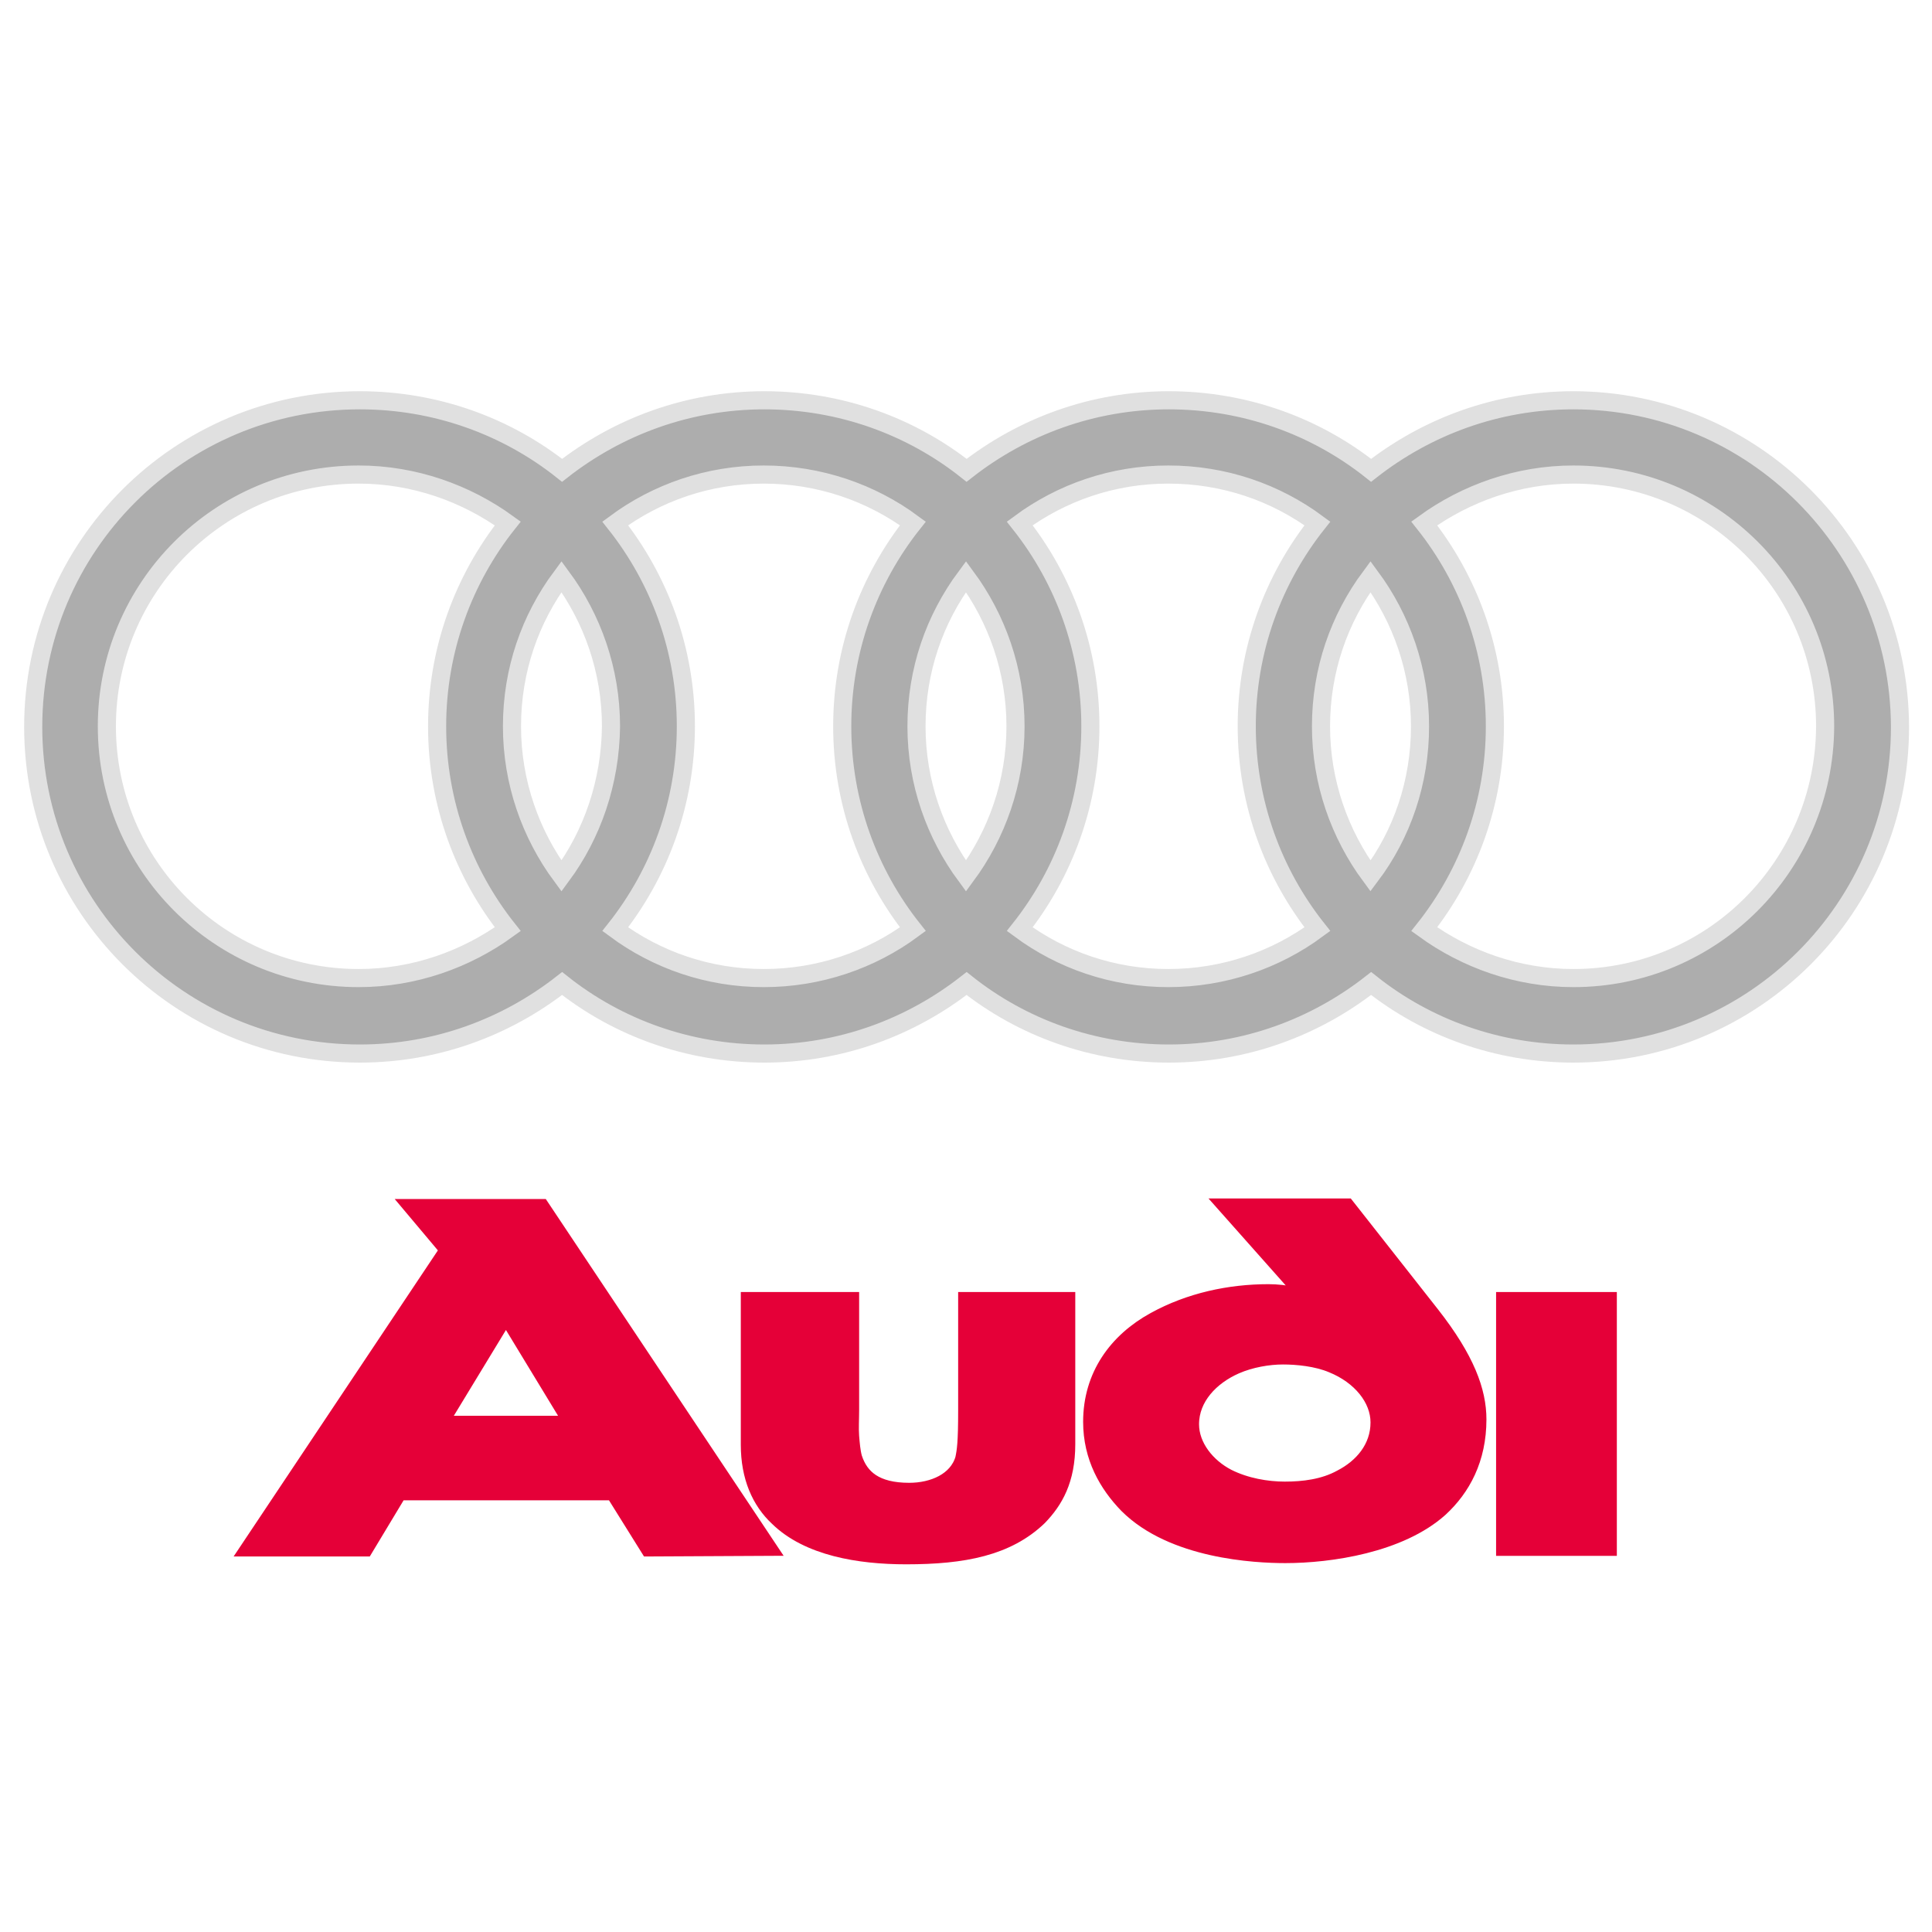
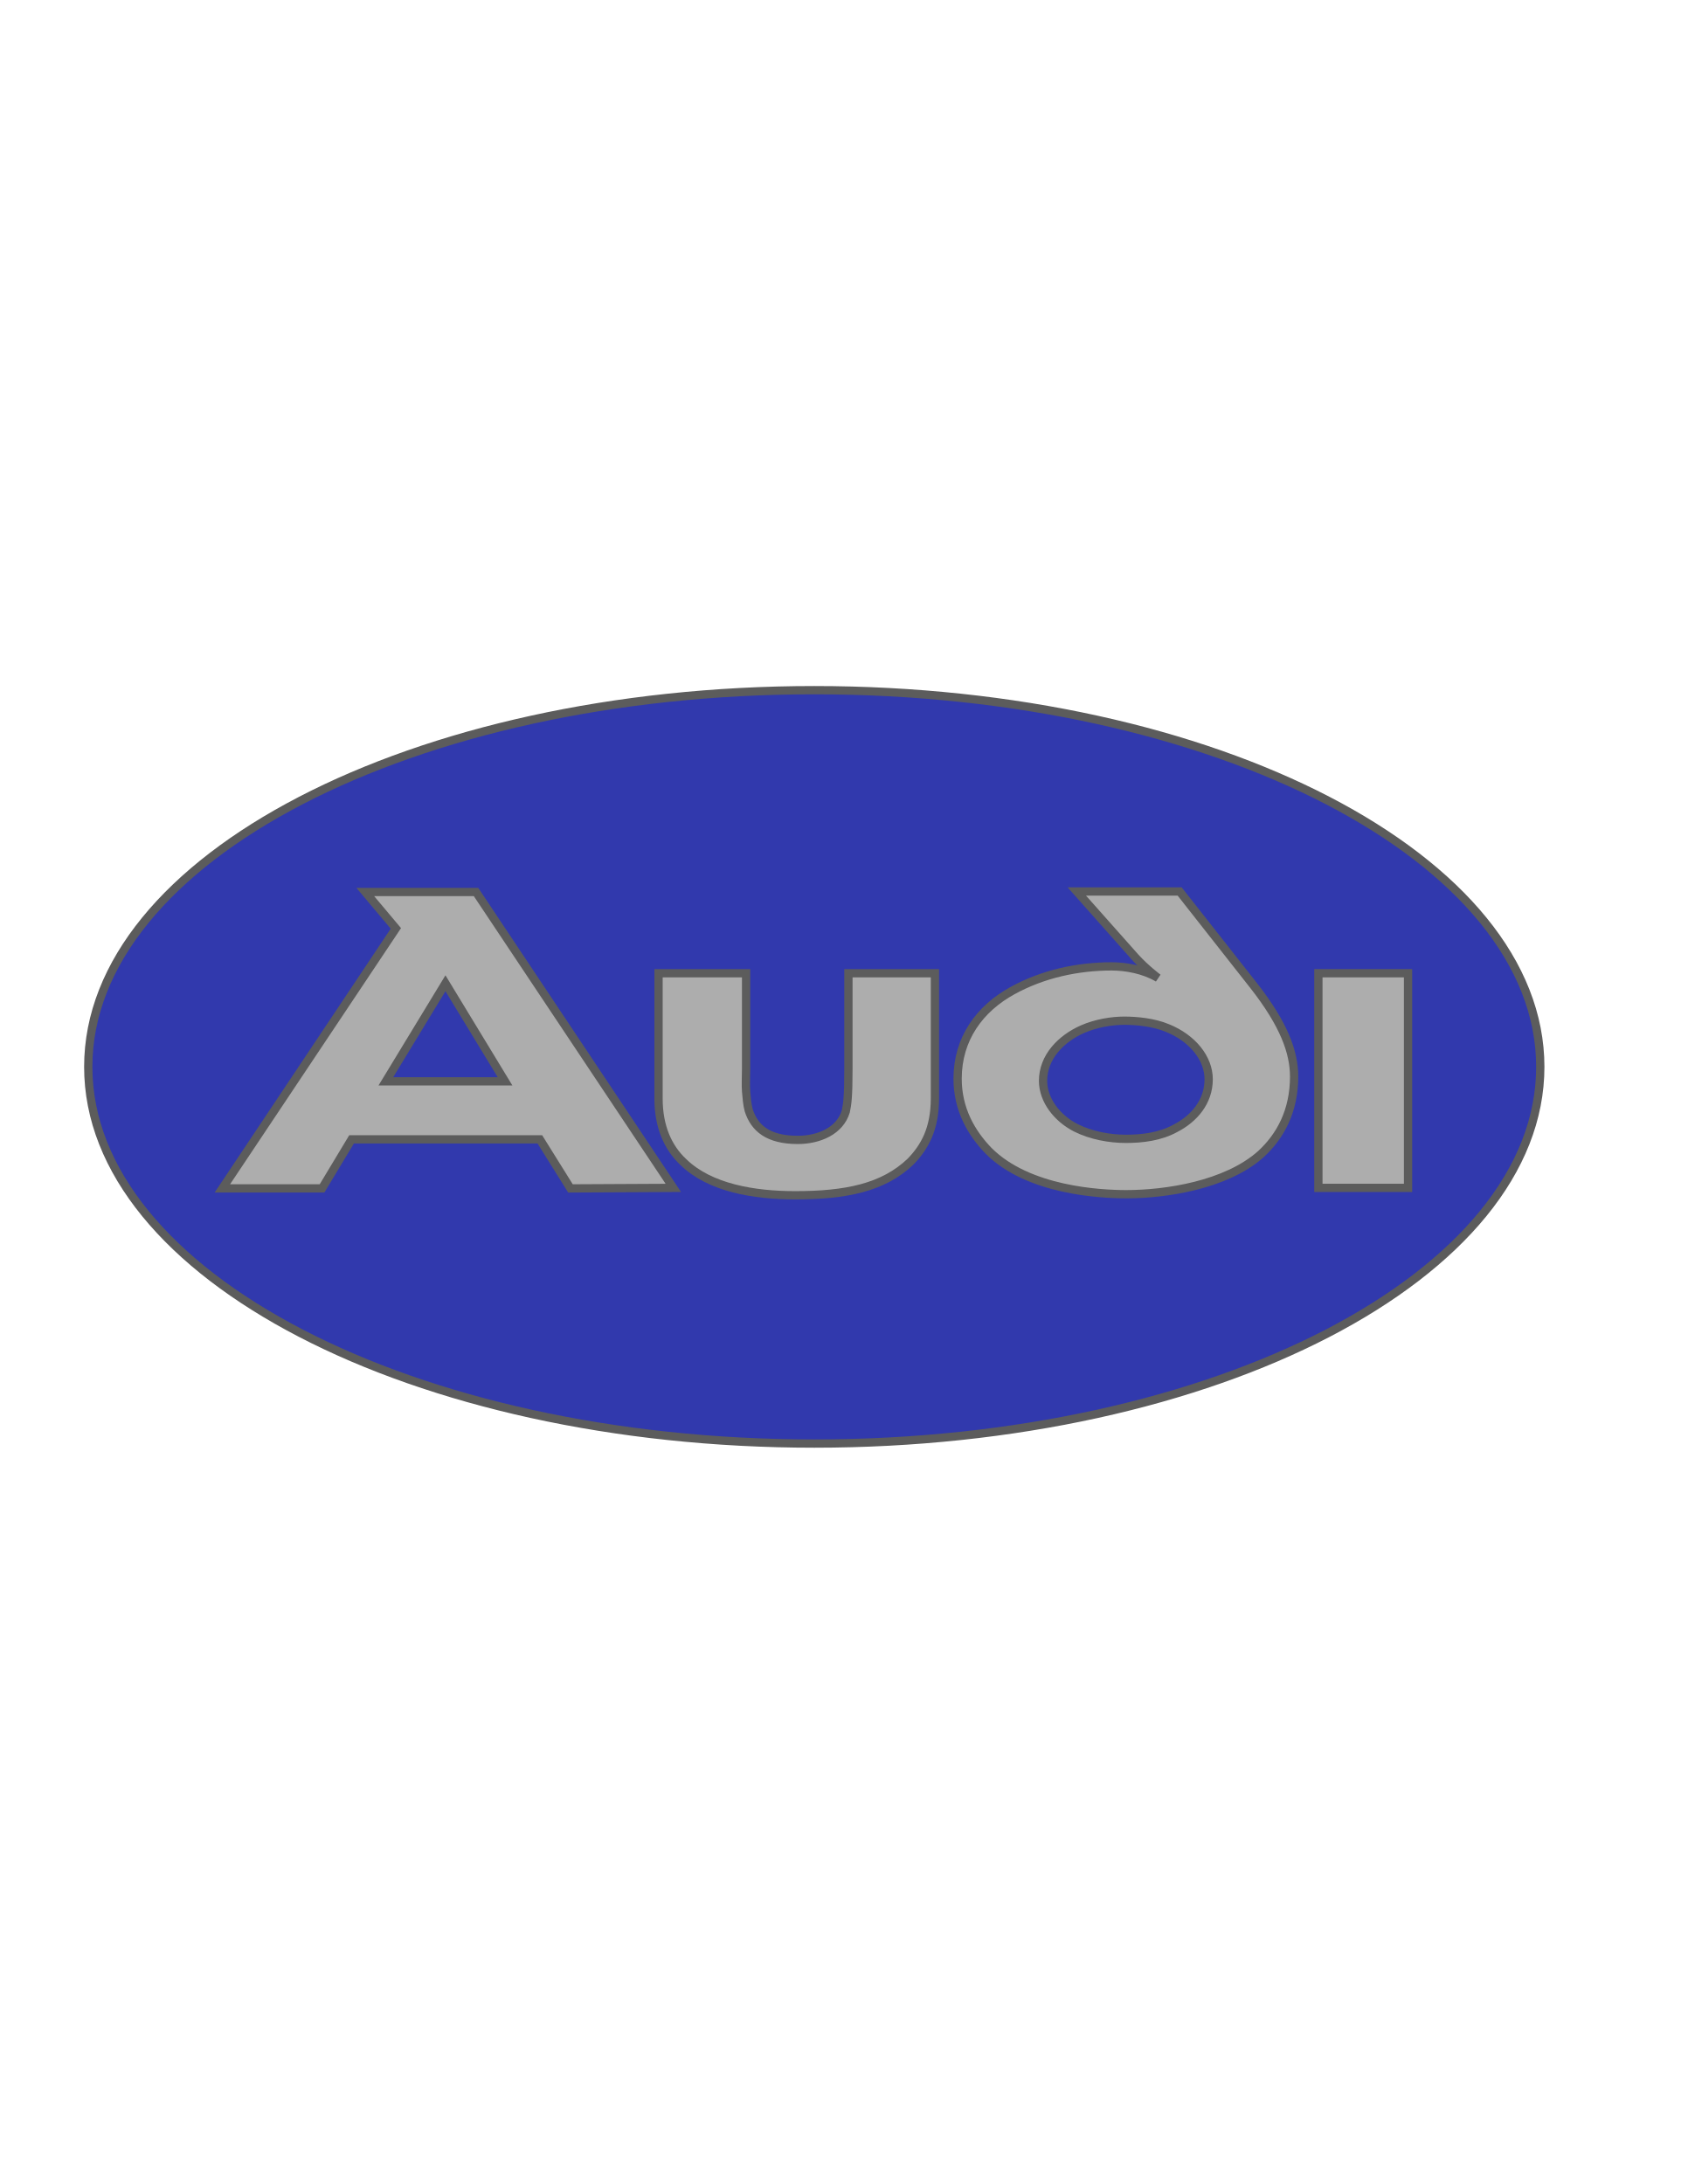
- <svg xmlns="http://www.w3.org/2000/svg" version="1.1" id="Layer_1" x="0px" y="0px" viewBox="-319 121 320 320" style="enable-background:new -319 121 320 320;" xml:space="preserve">
+ <svg xmlns="http://www.w3.org/2000/svg" version="1.1" id="Layer_1" x="0px" y="0px" width="612px" height="792px" viewBox="0 0 612 792" enable-background="new 0 0 612 792" xml:space="preserve">
+   <ellipse fill="#3139AD" stroke="#5C5C5C" stroke-width="3" stroke-miterlimit="10" cx="295.25" cy="386.887" rx="263.25" ry="136.605" />
  <g id="audi_copy">
-     <polygon style="fill:#E50038;stroke:#E50038;stroke-width:3;stroke-miterlimit:10;" points="-52.7,377.2 -52.7,336.5 -69.7,336.5    -69.7,377.2  " />
-     <path style="fill:#E50038;stroke:#E50038;stroke-width:3;stroke-miterlimit:10;" d="M-142.4,360.2v-23.7h-16.4v18.2   c0,5.2-0.2,6.6-0.5,8c-1.1,3.7-5.1,5.4-9.1,5.4c-5.6,0-8.2-2.2-9.3-5.6c-0.3-1.1-0.4-2.4-0.5-3.6c-0.1-1.4,0-2.8,0-4.4v-18h-16.6   v23.8c0,5.3,1.8,9.3,4.7,12c5,4.9,13.4,6.3,21.2,6.3c9.5,0,16.7-1.4,21.9-6.4C-144.4,369.5-142.4,366.1-142.4,360.2L-142.4,360.2z" />
-     <path style="fill:#E50038;stroke:#E50038;stroke-width:3;stroke-miterlimit:10;" d="M-223.9,357h-22.6l11.3-18.6L-223.9,357   L-223.9,357z M-192,377.2l-37.4-56.1h-21l5.8,6.9l-32.9,49.3h18.9l5.6-9.3h35.7l5.8,9.3L-192,377.2L-192,377.2z" />
-     <path style="fill:#E50038;stroke:#E50038;stroke-width:3;stroke-miterlimit:10;" d="M-74.3,356.1c0-4.6-1.9-9.9-7.7-17.3L-96,321   h-19.5l11.1,12.5c1.9,2.1,4.3,3.9,4.3,3.9c-2.7-1.6-6.1-2.2-8.8-2.2c-6.4,0-13,1.4-18.8,4.6c-6.2,3.4-10.4,9.1-10.4,16.7   c0,5.8,2.6,10.3,5.9,13.7c7.5,7.5,21.1,8.2,26.1,8.2c7.4,0,18.9-1.7,25.5-7.6C-76.9,367.4-74.3,362.6-74.3,356.1L-74.3,356.1z    M-90.5,356.6c0,4.3-2.8,7.5-6.3,9.3c-2.9,1.6-6.3,2-9.4,2c-3,0-6.5-0.6-9.5-2.1c-3.5-1.8-6.2-5.2-6.2-8.9c0-4.5,3.4-8,7.5-9.8   c2.5-1.1,5.5-1.6,7.9-1.6c2.3,0,5.6,0.3,8.2,1.4C-93.6,348.8-90.5,352.6-90.5,356.6L-90.5,356.6z" />
-     <g>
-       <g>
-         <path style="fill:#ADADAD;" d="M-58.4,187.3c-12.7,0-24.3,4.4-33.5,11.6c-9.2-7.3-20.9-11.6-33.5-11.6     c-12.7,0-24.3,4.4-33.5,11.6c-9.2-7.3-20.9-11.6-33.5-11.6c-12.7,0-24.3,4.4-33.5,11.6c-9.2-7.3-20.9-11.6-33.5-11.6     c-29.9,0-54.1,24.2-54.1,54.1s24.2,54.1,54.1,54.1c12.7,0,24.3-4.4,33.5-11.6c9.2,7.3,20.9,11.6,33.5,11.6     c12.7,0,24.3-4.4,33.5-11.6c9.2,7.3,20.9,11.6,33.5,11.6c12.7,0,24.3-4.4,33.5-11.6c9.2,7.3,20.9,11.6,33.5,11.6     c29.9,0,54.1-24.2,54.1-54.1C-4.4,211.5-28.6,187.3-58.4,187.3z M-234.9,274.9c-6.9,5-15.5,8.1-24.7,8.1     c-23,0-41.7-18.6-41.7-41.7c0-23,18.6-41.7,41.7-41.7c9.2,0,17.8,3.1,24.7,8.1c-7.3,9.2-11.7,20.9-11.7,33.6     S-242.2,265.7-234.9,274.9z M-226,266.1c-5.1-6.9-8.2-15.5-8.2-24.8s3-17.8,8.2-24.8c5.1,6.9,8.2,15.5,8.2,24.8     C-217.9,250.6-220.9,259.2-226,266.1z M-167.8,274.9c-6.9,5.1-15.5,8.1-24.7,8.1s-17.7-3-24.6-8.1c7.3-9.2,11.7-20.9,11.7-33.6     c0-12.7-4.4-24.4-11.7-33.6c6.9-5.1,15.4-8.1,24.6-8.1s17.8,3,24.7,8.1c-7.3,9.2-11.7,20.9-11.7,33.6     C-179.5,254-175.1,265.7-167.8,274.9z M-159,266.1c-5.1-6.9-8.2-15.5-8.2-24.8s3-17.8,8.2-24.8c5.1,6.9,8.2,15.5,8.2,24.8     S-153.9,259.2-159,266.1z M-100.8,274.9c-6.9,5.1-15.5,8.1-24.7,8.1s-17.7-3-24.6-8.1c7.3-9.2,11.7-20.9,11.7-33.6     c0-12.7-4.4-24.4-11.7-33.6c6.9-5.1,15.4-8.1,24.6-8.1c9.3,0,17.8,3,24.7,8.1c-7.3,9.2-11.7,20.9-11.7,33.6     C-112.5,254-108.1,265.7-100.8,274.9z M-92,266.1c-5.1-6.9-8.2-15.5-8.2-24.8s3-17.8,8.2-24.8c5.1,6.9,8.2,15.5,8.2,24.8     S-86.8,259.2-92,266.1z M-58.4,283c-9.2,0-17.8-3.1-24.7-8.1c7.3-9.2,11.7-20.9,11.7-33.6c0-12.7-4.4-24.4-11.7-33.6     c6.9-5,15.5-8.1,24.7-8.1c23,0,41.7,18.6,41.7,41.7C-16.8,264.4-35.4,283-58.4,283z" />
-       </g>
-       <g>
-         <path style="fill:none;stroke:#E0E0E0;stroke-width:3;stroke-miterlimit:3.864;" d="M-58.4,187.3c-12.7,0-24.3,4.4-33.5,11.6     c-9.2-7.3-20.9-11.6-33.5-11.6c-12.7,0-24.3,4.4-33.5,11.6c-9.2-7.3-20.9-11.6-33.5-11.6c-12.7,0-24.3,4.4-33.5,11.6     c-9.2-7.3-20.9-11.6-33.5-11.6c-29.9,0-54.1,24.2-54.1,54.1s24.2,54.1,54.1,54.1c12.7,0,24.3-4.4,33.5-11.6     c9.2,7.3,20.9,11.6,33.5,11.6c12.7,0,24.3-4.4,33.5-11.6c9.2,7.3,20.9,11.6,33.5,11.6c12.7,0,24.3-4.4,33.5-11.6     c9.2,7.3,20.9,11.6,33.5,11.6c29.9,0,54.1-24.2,54.1-54.1C-4.4,211.5-28.6,187.3-58.4,187.3z M-234.9,274.9     c-6.9,5-15.5,8.1-24.7,8.1c-23,0-41.7-18.6-41.7-41.7c0-23,18.6-41.7,41.7-41.7c9.2,0,17.8,3.1,24.7,8.1     c-7.3,9.2-11.7,20.9-11.7,33.6S-242.2,265.7-234.9,274.9z M-226,266.1c-5.1-6.9-8.2-15.5-8.2-24.8s3-17.8,8.2-24.8     c5.1,6.9,8.2,15.5,8.2,24.8C-217.9,250.6-220.9,259.2-226,266.1z M-167.8,274.9c-6.9,5.1-15.5,8.1-24.7,8.1s-17.7-3-24.6-8.1     c7.3-9.2,11.7-20.9,11.7-33.6c0-12.7-4.4-24.4-11.7-33.6c6.9-5.1,15.4-8.1,24.6-8.1s17.8,3,24.7,8.1     c-7.3,9.2-11.7,20.9-11.7,33.6C-179.5,254-175.1,265.7-167.8,274.9z M-159,266.1c-5.1-6.9-8.2-15.5-8.2-24.8s3-17.8,8.2-24.8     c5.1,6.9,8.2,15.5,8.2,24.8S-153.9,259.2-159,266.1z M-100.8,274.9c-6.9,5.1-15.5,8.1-24.7,8.1s-17.7-3-24.6-8.1     c7.3-9.2,11.7-20.9,11.7-33.6c0-12.7-4.4-24.4-11.7-33.6c6.9-5.1,15.4-8.1,24.6-8.1c9.3,0,17.8,3,24.7,8.1     c-7.3,9.2-11.7,20.9-11.7,33.6C-112.5,254-108.1,265.7-100.8,274.9z M-92,266.1c-5.1-6.9-8.2-15.5-8.2-24.8s3-17.8,8.2-24.8     c5.1,6.9,8.2,15.5,8.2,24.8S-86.8,259.2-92,266.1z M-58.4,283c-9.2,0-17.8-3.1-24.7-8.1c7.3-9.2,11.7-20.9,11.7-33.6     c0-12.7-4.4-24.4-11.7-33.6c6.9-5,15.5-8.1,24.7-8.1c23,0,41.7,18.6,41.7,41.7C-16.8,264.4-35.4,283-58.4,283z" />
-       </g>
-     </g>
+     <polygon fill="#ADADAD" stroke="#5C5C5C" stroke-width="3" stroke-miterlimit="10" points="510.549,430.771 510.549,352.933    478.036,352.933 478.036,430.771  " />
+     <path fill="#ADADAD" stroke="#5C5C5C" stroke-width="3" stroke-miterlimit="10" d="M338.998,398.259v-45.326h-31.365v34.808   c0,9.945-0.383,12.623-0.956,15.3c-2.104,7.076-9.754,10.328-17.404,10.328c-10.71,0-15.683-4.208-17.786-10.71   c-0.574-2.104-0.765-4.59-0.956-6.886c-0.191-2.677,0-5.354,0-8.415v-34.425h-31.748v45.518c0,10.137,3.442,17.786,8.989,22.95   c9.563,9.371,25.627,12.049,40.545,12.049c18.168,0,31.938-2.678,41.884-12.24C335.173,416.045,338.998,409.543,338.998,398.259   L338.998,398.259z" />
+     <path fill="#ADADAD" stroke="#5C5C5C" stroke-width="3" stroke-miterlimit="10" d="M183.129,392.139h-43.223l21.611-35.572   L183.129,392.139L183.129,392.139z M244.138,430.771L172.61,323.48h-40.162l11.092,13.196l-62.921,94.286h36.146l10.71-17.786   h68.276l11.092,17.786L244.138,430.771L244.138,430.771z" />
+     <path fill="#ADADAD" stroke="#5C5C5C" stroke-width="3" stroke-miterlimit="10" d="M469.239,390.418   c0-8.798-3.634-18.934-14.727-33.086l-26.775-34.043h-37.293l21.229,23.906c3.634,4.017,8.224,7.459,8.224,7.459   c-5.164-3.061-11.666-4.208-16.83-4.208c-12.24,0-24.862,2.678-35.955,8.798c-11.857,6.502-19.89,17.403-19.89,31.938   c0,11.093,4.973,19.699,11.283,26.201c14.344,14.344,40.354,15.683,49.917,15.683c14.152,0,36.146-3.251,48.769-14.535   C464.267,412.029,469.239,402.85,469.239,390.418L469.239,390.418z M438.257,391.374c0,8.224-5.355,14.344-12.049,17.786   c-5.547,3.061-12.049,3.825-17.978,3.825c-5.737,0-12.432-1.147-18.169-4.017c-6.693-3.442-11.857-9.944-11.857-17.021   c0-8.606,6.502-15.301,14.344-18.743c4.781-2.104,10.519-3.06,15.108-3.06c4.399,0,10.71,0.573,15.683,2.678   C432.328,376.457,438.257,383.725,438.257,391.374L438.257,391.374z" />
  </g>
</svg>
